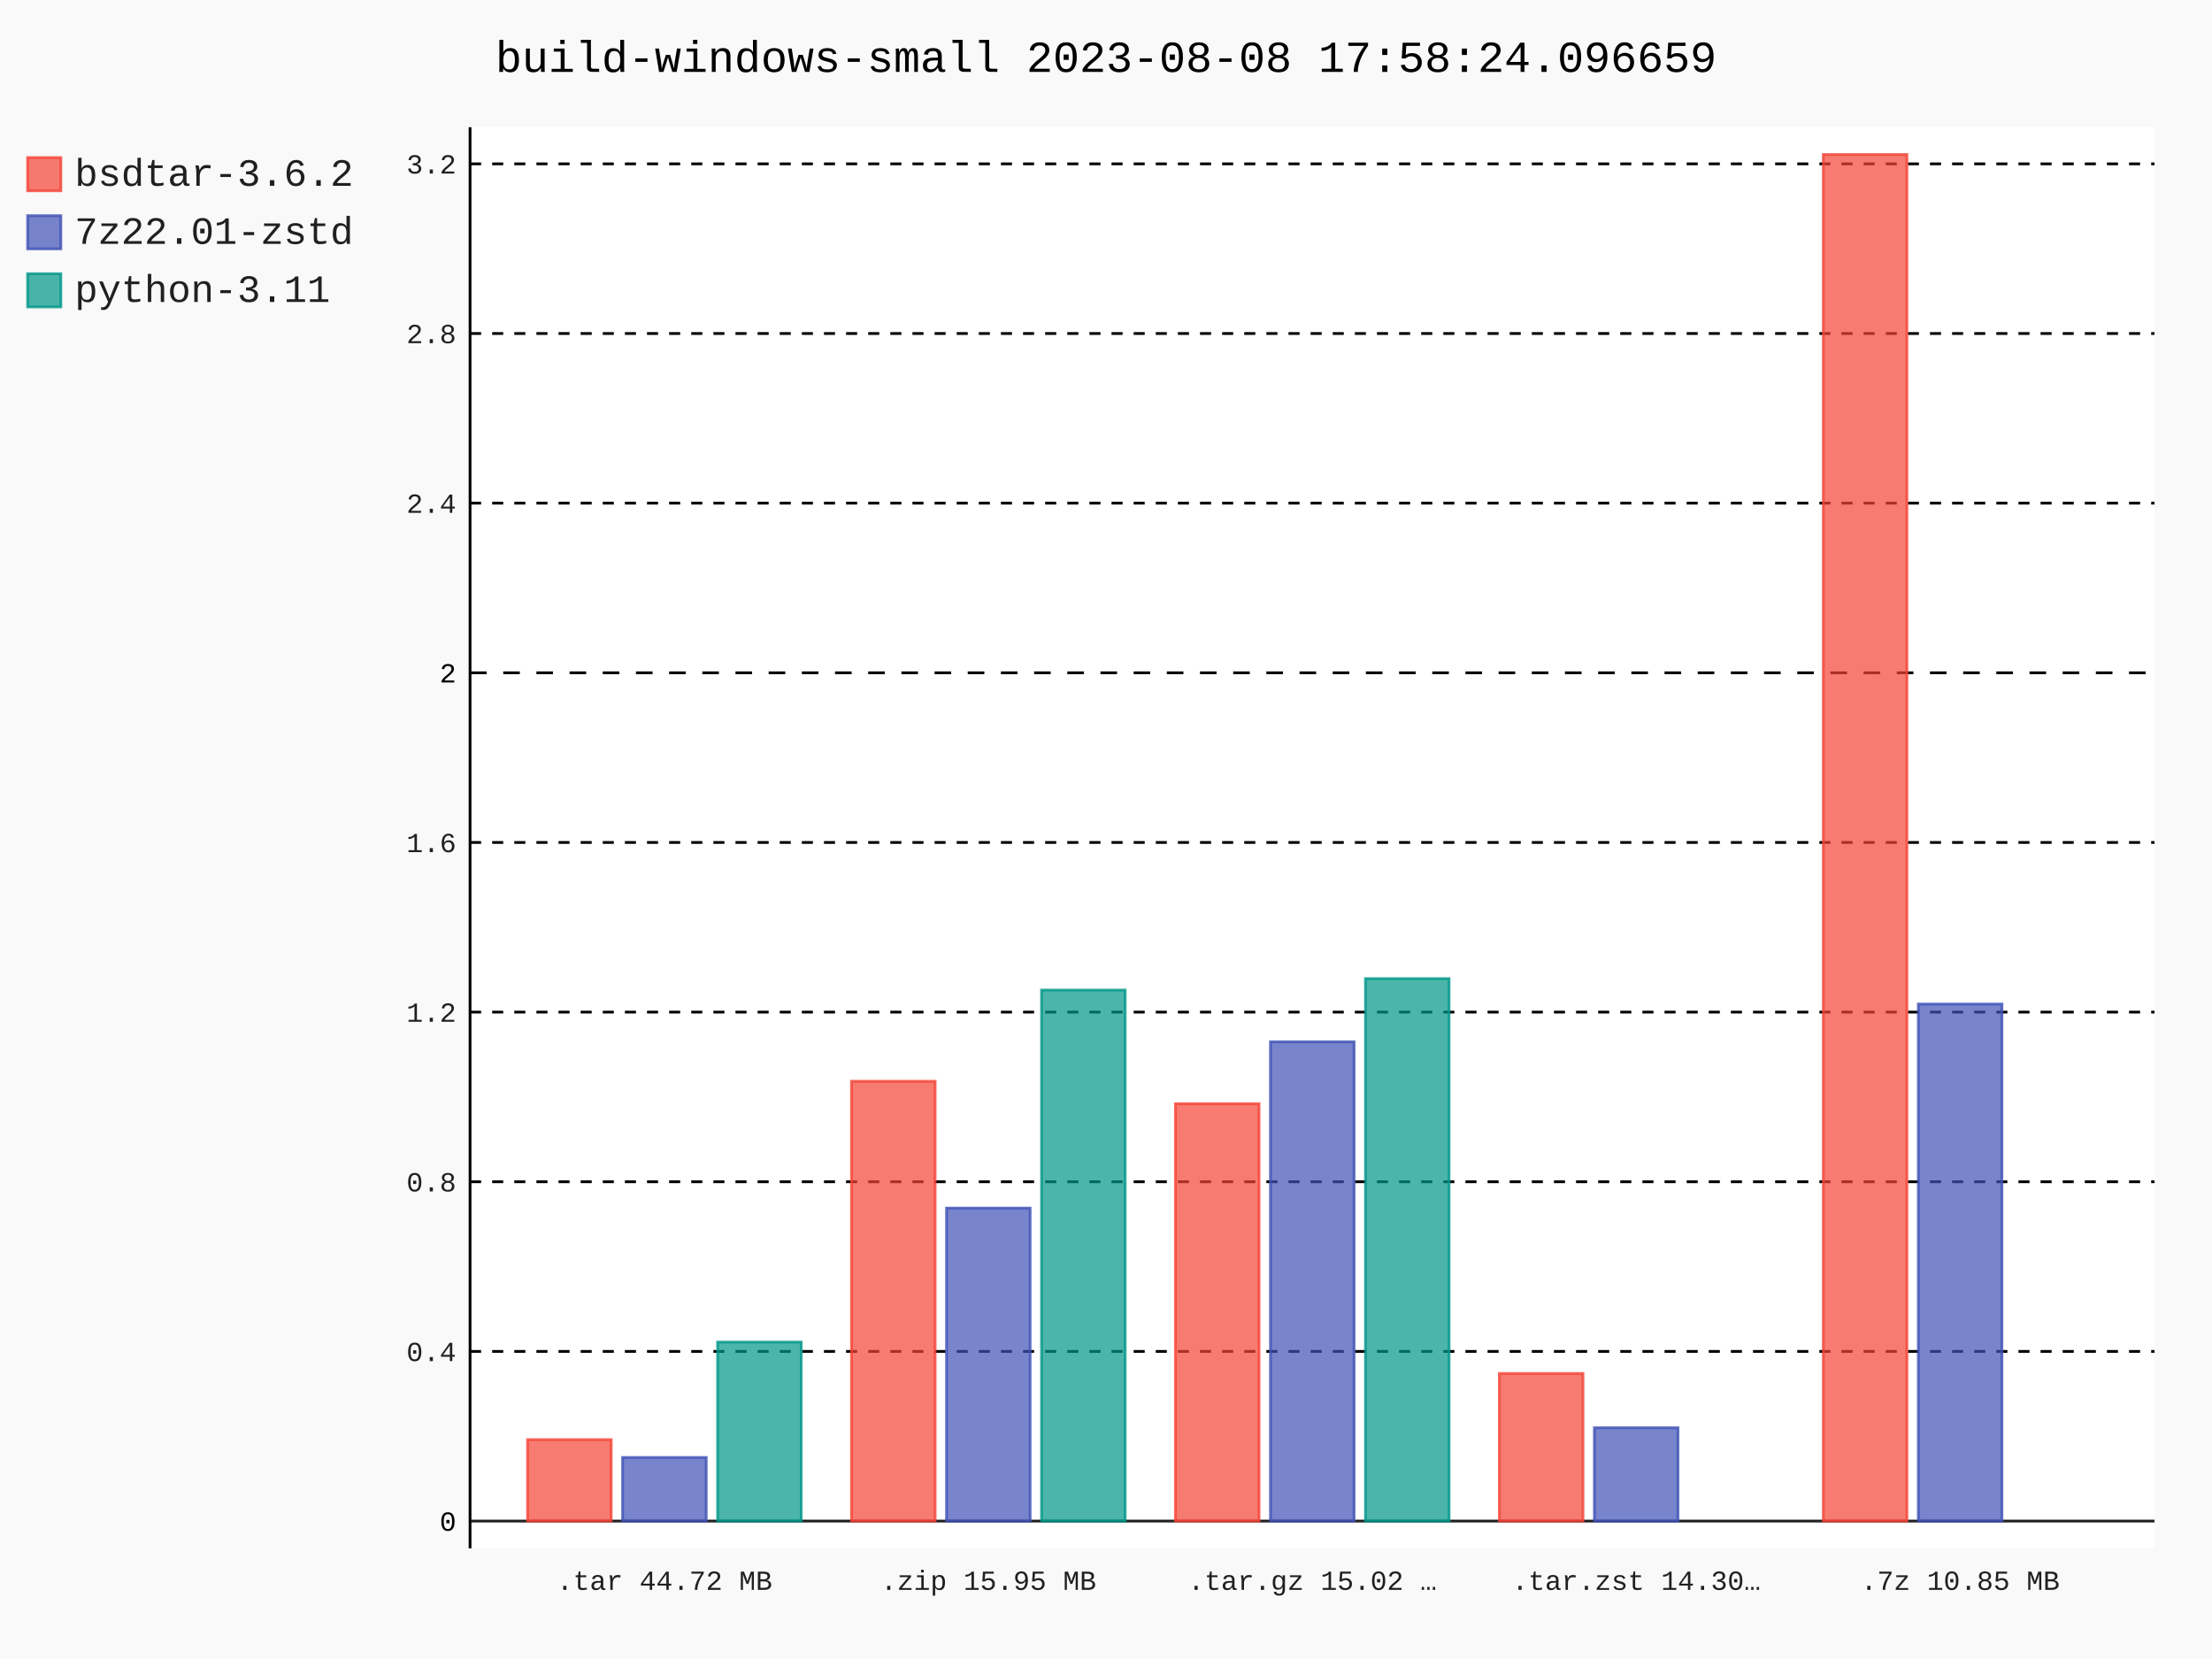
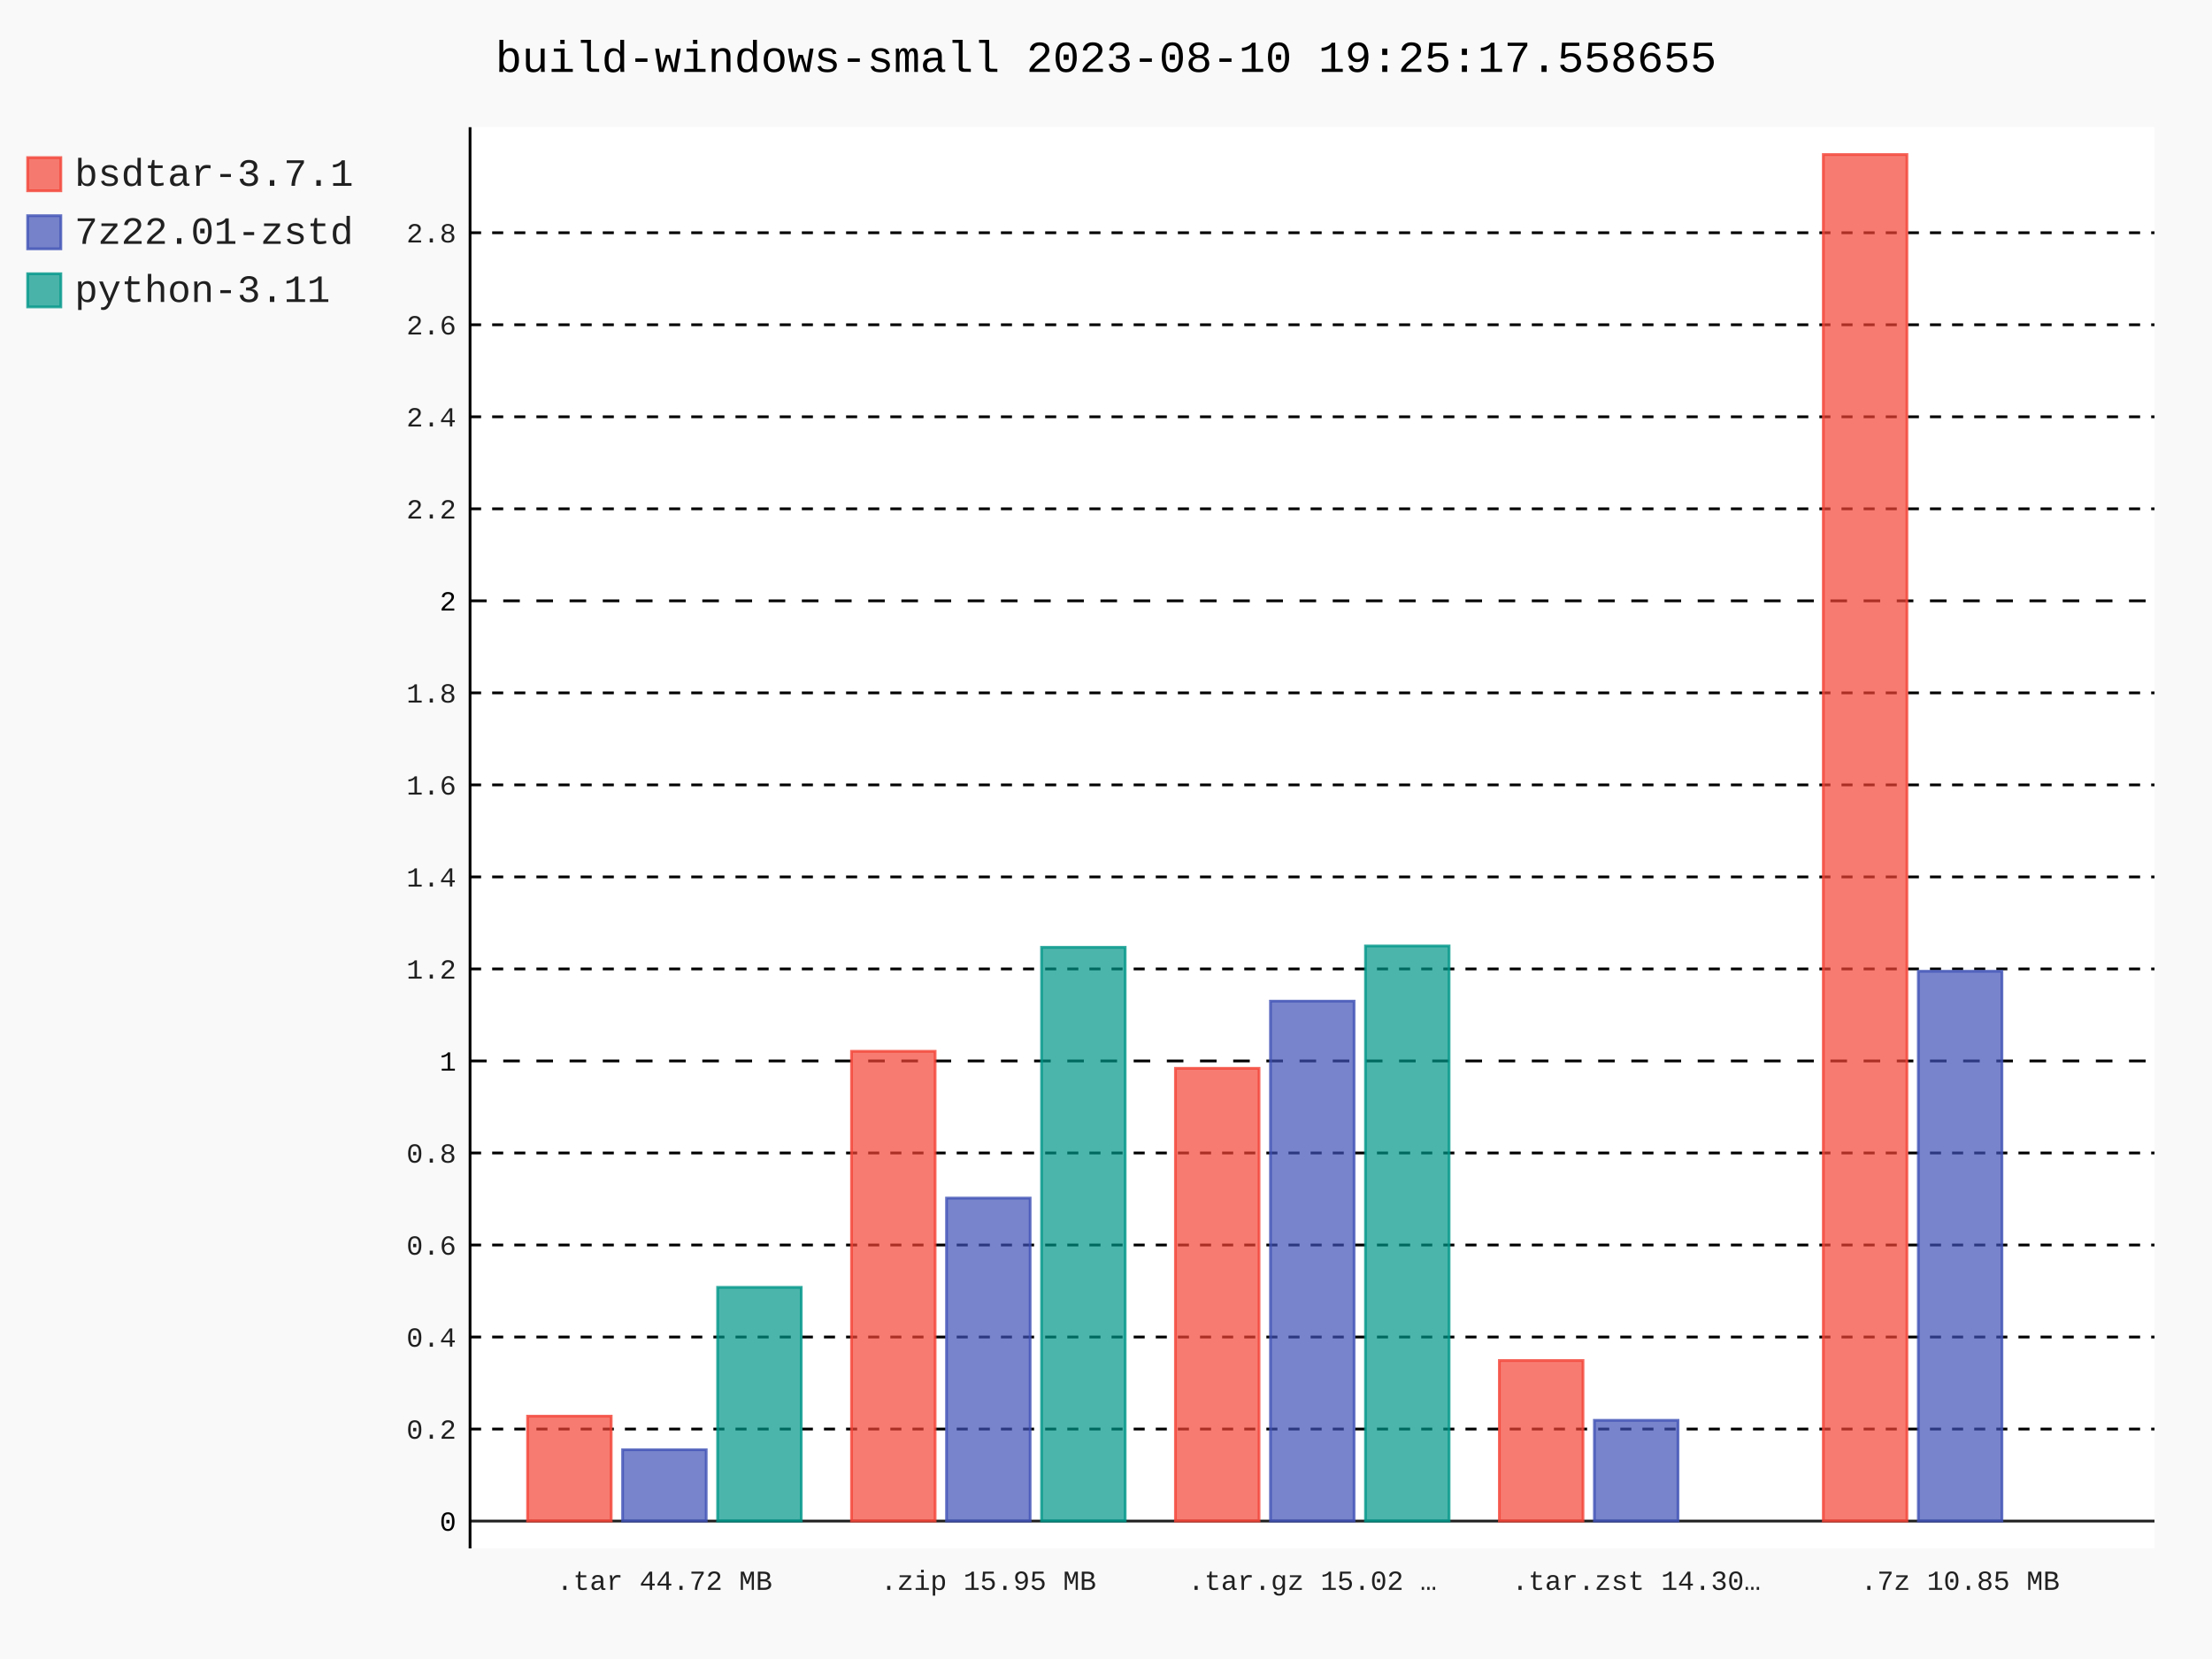
- <svg xmlns="http://www.w3.org/2000/svg" id="chart-5486d44e-2b87-48fa-b899-c1bcdd92a757" class="pygal-chart" viewBox="0 0 800 600">
+ <svg xmlns="http://www.w3.org/2000/svg" id="chart-47a6198e-5dd7-48f8-ab54-7711b4b1184a" class="pygal-chart" viewBox="0 0 800 600">
  <defs>
-     <style type="text/css">#chart-5486d44e-2b87-48fa-b899-c1bcdd92a757{-webkit-user-select:none;-webkit-font-smoothing:antialiased;font-family:Consolas,"Liberation Mono",Menlo,Courier,monospace}#chart-5486d44e-2b87-48fa-b899-c1bcdd92a757 .title{font-family:Consolas,"Liberation Mono",Menlo,Courier,monospace;font-size:16px}#chart-5486d44e-2b87-48fa-b899-c1bcdd92a757 .legends .legend text{font-family:Consolas,"Liberation Mono",Menlo,Courier,monospace;font-size:14px}#chart-5486d44e-2b87-48fa-b899-c1bcdd92a757 .axis text{font-family:Consolas,"Liberation Mono",Menlo,Courier,monospace;font-size:10px}#chart-5486d44e-2b87-48fa-b899-c1bcdd92a757 .axis text.major{font-family:Consolas,"Liberation Mono",Menlo,Courier,monospace;font-size:10px}#chart-5486d44e-2b87-48fa-b899-c1bcdd92a757 .text-overlay text.value{font-family:Consolas,"Liberation Mono",Menlo,Courier,monospace;font-size:16px}#chart-5486d44e-2b87-48fa-b899-c1bcdd92a757 .text-overlay text.label{font-family:Consolas,"Liberation Mono",Menlo,Courier,monospace;font-size:10px}#chart-5486d44e-2b87-48fa-b899-c1bcdd92a757 .tooltip{font-family:Consolas,"Liberation Mono",Menlo,Courier,monospace;font-size:14px}#chart-5486d44e-2b87-48fa-b899-c1bcdd92a757 text.no_data{font-family:Consolas,"Liberation Mono",Menlo,Courier,monospace;font-size:64px}
- #chart-5486d44e-2b87-48fa-b899-c1bcdd92a757{background-color:rgba(249,249,249,1)}#chart-5486d44e-2b87-48fa-b899-c1bcdd92a757 path,#chart-5486d44e-2b87-48fa-b899-c1bcdd92a757 line,#chart-5486d44e-2b87-48fa-b899-c1bcdd92a757 rect,#chart-5486d44e-2b87-48fa-b899-c1bcdd92a757 circle{-webkit-transition:150ms;-moz-transition:150ms;transition:150ms}#chart-5486d44e-2b87-48fa-b899-c1bcdd92a757 .graph &gt; .background{fill:rgba(249,249,249,1)}#chart-5486d44e-2b87-48fa-b899-c1bcdd92a757 .plot &gt; .background{fill:rgba(255,255,255,1)}#chart-5486d44e-2b87-48fa-b899-c1bcdd92a757 .graph{fill:rgba(0,0,0,.87)}#chart-5486d44e-2b87-48fa-b899-c1bcdd92a757 text.no_data{fill:rgba(0,0,0,1)}#chart-5486d44e-2b87-48fa-b899-c1bcdd92a757 .title{fill:rgba(0,0,0,1)}#chart-5486d44e-2b87-48fa-b899-c1bcdd92a757 .legends .legend text{fill:rgba(0,0,0,.87)}#chart-5486d44e-2b87-48fa-b899-c1bcdd92a757 .legends .legend:hover text{fill:rgba(0,0,0,1)}#chart-5486d44e-2b87-48fa-b899-c1bcdd92a757 .axis .line{stroke:rgba(0,0,0,1)}#chart-5486d44e-2b87-48fa-b899-c1bcdd92a757 .axis .guide.line{stroke:rgba(0,0,0,.54)}#chart-5486d44e-2b87-48fa-b899-c1bcdd92a757 .axis .major.line{stroke:rgba(0,0,0,.87)}#chart-5486d44e-2b87-48fa-b899-c1bcdd92a757 .axis text.major{fill:rgba(0,0,0,1)}#chart-5486d44e-2b87-48fa-b899-c1bcdd92a757 .axis.y .guides:hover .guide.line,#chart-5486d44e-2b87-48fa-b899-c1bcdd92a757 .line-graph .axis.x .guides:hover .guide.line,#chart-5486d44e-2b87-48fa-b899-c1bcdd92a757 .stackedline-graph .axis.x .guides:hover .guide.line,#chart-5486d44e-2b87-48fa-b899-c1bcdd92a757 .xy-graph .axis.x .guides:hover .guide.line{stroke:rgba(0,0,0,1)}#chart-5486d44e-2b87-48fa-b899-c1bcdd92a757 .axis .guides:hover text{fill:rgba(0,0,0,1)}#chart-5486d44e-2b87-48fa-b899-c1bcdd92a757 .reactive{fill-opacity:.7;stroke-opacity:.8;stroke-width:1}#chart-5486d44e-2b87-48fa-b899-c1bcdd92a757 .ci{stroke:rgba(0,0,0,.87)}#chart-5486d44e-2b87-48fa-b899-c1bcdd92a757 .reactive.active,#chart-5486d44e-2b87-48fa-b899-c1bcdd92a757 .active .reactive{fill-opacity:.8;stroke-opacity:.9;stroke-width:4}#chart-5486d44e-2b87-48fa-b899-c1bcdd92a757 .ci .reactive.active{stroke-width:1.5}#chart-5486d44e-2b87-48fa-b899-c1bcdd92a757 .series text{fill:rgba(0,0,0,1)}#chart-5486d44e-2b87-48fa-b899-c1bcdd92a757 .tooltip rect{fill:rgba(255,255,255,1);stroke:rgba(0,0,0,1);-webkit-transition:opacity 150ms;-moz-transition:opacity 150ms;transition:opacity 150ms}#chart-5486d44e-2b87-48fa-b899-c1bcdd92a757 .tooltip .label{fill:rgba(0,0,0,.87)}#chart-5486d44e-2b87-48fa-b899-c1bcdd92a757 .tooltip .label{fill:rgba(0,0,0,.87)}#chart-5486d44e-2b87-48fa-b899-c1bcdd92a757 .tooltip .legend{font-size:.8em;fill:rgba(0,0,0,.54)}#chart-5486d44e-2b87-48fa-b899-c1bcdd92a757 .tooltip .x_label{font-size:.6em;fill:rgba(0,0,0,1)}#chart-5486d44e-2b87-48fa-b899-c1bcdd92a757 .tooltip .xlink{font-size:.5em;text-decoration:underline}#chart-5486d44e-2b87-48fa-b899-c1bcdd92a757 .tooltip .value{font-size:1.5em}#chart-5486d44e-2b87-48fa-b899-c1bcdd92a757 .bound{font-size:.5em}#chart-5486d44e-2b87-48fa-b899-c1bcdd92a757 .max-value{font-size:.75em;fill:rgba(0,0,0,.54)}#chart-5486d44e-2b87-48fa-b899-c1bcdd92a757 .map-element{fill:rgba(255,255,255,1);stroke:rgba(0,0,0,.54) !important}#chart-5486d44e-2b87-48fa-b899-c1bcdd92a757 .map-element .reactive{fill-opacity:inherit;stroke-opacity:inherit}#chart-5486d44e-2b87-48fa-b899-c1bcdd92a757 .color-0,#chart-5486d44e-2b87-48fa-b899-c1bcdd92a757 .color-0 a:visited{stroke:#F44336;fill:#F44336}#chart-5486d44e-2b87-48fa-b899-c1bcdd92a757 .color-1,#chart-5486d44e-2b87-48fa-b899-c1bcdd92a757 .color-1 a:visited{stroke:#3F51B5;fill:#3F51B5}#chart-5486d44e-2b87-48fa-b899-c1bcdd92a757 .color-2,#chart-5486d44e-2b87-48fa-b899-c1bcdd92a757 .color-2 a:visited{stroke:#009688;fill:#009688}#chart-5486d44e-2b87-48fa-b899-c1bcdd92a757 .text-overlay .color-0 text{fill:black}#chart-5486d44e-2b87-48fa-b899-c1bcdd92a757 .text-overlay .color-1 text{fill:black}#chart-5486d44e-2b87-48fa-b899-c1bcdd92a757 .text-overlay .color-2 text{fill:black}
- #chart-5486d44e-2b87-48fa-b899-c1bcdd92a757 text.no_data{text-anchor:middle}#chart-5486d44e-2b87-48fa-b899-c1bcdd92a757 .guide.line{fill:none}#chart-5486d44e-2b87-48fa-b899-c1bcdd92a757 .centered{text-anchor:middle}#chart-5486d44e-2b87-48fa-b899-c1bcdd92a757 .title{text-anchor:middle}#chart-5486d44e-2b87-48fa-b899-c1bcdd92a757 .legends .legend text{fill-opacity:1}#chart-5486d44e-2b87-48fa-b899-c1bcdd92a757 .axis.x text{text-anchor:middle}#chart-5486d44e-2b87-48fa-b899-c1bcdd92a757 .axis.x:not(.web) text[transform]{text-anchor:start}#chart-5486d44e-2b87-48fa-b899-c1bcdd92a757 .axis.x:not(.web) text[transform].backwards{text-anchor:end}#chart-5486d44e-2b87-48fa-b899-c1bcdd92a757 .axis.y text{text-anchor:end}#chart-5486d44e-2b87-48fa-b899-c1bcdd92a757 .axis.y text[transform].backwards{text-anchor:start}#chart-5486d44e-2b87-48fa-b899-c1bcdd92a757 .axis.y2 text{text-anchor:start}#chart-5486d44e-2b87-48fa-b899-c1bcdd92a757 .axis.y2 text[transform].backwards{text-anchor:end}#chart-5486d44e-2b87-48fa-b899-c1bcdd92a757 .axis .guide.line{stroke-dasharray:4,4;stroke:black}#chart-5486d44e-2b87-48fa-b899-c1bcdd92a757 .axis .major.guide.line{stroke-dasharray:6,6;stroke:black}#chart-5486d44e-2b87-48fa-b899-c1bcdd92a757 .horizontal .axis.y .guide.line,#chart-5486d44e-2b87-48fa-b899-c1bcdd92a757 .horizontal .axis.y2 .guide.line,#chart-5486d44e-2b87-48fa-b899-c1bcdd92a757 .vertical .axis.x .guide.line{opacity:0}#chart-5486d44e-2b87-48fa-b899-c1bcdd92a757 .horizontal .axis.always_show .guide.line,#chart-5486d44e-2b87-48fa-b899-c1bcdd92a757 .vertical .axis.always_show .guide.line{opacity:1 !important}#chart-5486d44e-2b87-48fa-b899-c1bcdd92a757 .axis.y .guides:hover .guide.line,#chart-5486d44e-2b87-48fa-b899-c1bcdd92a757 .axis.y2 .guides:hover .guide.line,#chart-5486d44e-2b87-48fa-b899-c1bcdd92a757 .axis.x .guides:hover .guide.line{opacity:1}#chart-5486d44e-2b87-48fa-b899-c1bcdd92a757 .axis .guides:hover text{opacity:1}#chart-5486d44e-2b87-48fa-b899-c1bcdd92a757 .nofill{fill:none}#chart-5486d44e-2b87-48fa-b899-c1bcdd92a757 .subtle-fill{fill-opacity:.2}#chart-5486d44e-2b87-48fa-b899-c1bcdd92a757 .dot{stroke-width:1px;fill-opacity:1;stroke-opacity:1}#chart-5486d44e-2b87-48fa-b899-c1bcdd92a757 .dot.active{stroke-width:5px}#chart-5486d44e-2b87-48fa-b899-c1bcdd92a757 .dot.negative{fill:transparent}#chart-5486d44e-2b87-48fa-b899-c1bcdd92a757 text,#chart-5486d44e-2b87-48fa-b899-c1bcdd92a757 tspan{stroke:none !important}#chart-5486d44e-2b87-48fa-b899-c1bcdd92a757 .series text.active{opacity:1}#chart-5486d44e-2b87-48fa-b899-c1bcdd92a757 .tooltip rect{fill-opacity:.95;stroke-width:.5}#chart-5486d44e-2b87-48fa-b899-c1bcdd92a757 .tooltip text{fill-opacity:1}#chart-5486d44e-2b87-48fa-b899-c1bcdd92a757 .showable{visibility:hidden}#chart-5486d44e-2b87-48fa-b899-c1bcdd92a757 .showable.shown{visibility:visible}#chart-5486d44e-2b87-48fa-b899-c1bcdd92a757 .gauge-background{fill:rgba(229,229,229,1);stroke:none}#chart-5486d44e-2b87-48fa-b899-c1bcdd92a757 .bg-lines{stroke:rgba(249,249,249,1);stroke-width:2px}</style>
+     <style type="text/css">#chart-47a6198e-5dd7-48f8-ab54-7711b4b1184a{-webkit-user-select:none;-webkit-font-smoothing:antialiased;font-family:Consolas,"Liberation Mono",Menlo,Courier,monospace}#chart-47a6198e-5dd7-48f8-ab54-7711b4b1184a .title{font-family:Consolas,"Liberation Mono",Menlo,Courier,monospace;font-size:16px}#chart-47a6198e-5dd7-48f8-ab54-7711b4b1184a .legends .legend text{font-family:Consolas,"Liberation Mono",Menlo,Courier,monospace;font-size:14px}#chart-47a6198e-5dd7-48f8-ab54-7711b4b1184a .axis text{font-family:Consolas,"Liberation Mono",Menlo,Courier,monospace;font-size:10px}#chart-47a6198e-5dd7-48f8-ab54-7711b4b1184a .axis text.major{font-family:Consolas,"Liberation Mono",Menlo,Courier,monospace;font-size:10px}#chart-47a6198e-5dd7-48f8-ab54-7711b4b1184a .text-overlay text.value{font-family:Consolas,"Liberation Mono",Menlo,Courier,monospace;font-size:16px}#chart-47a6198e-5dd7-48f8-ab54-7711b4b1184a .text-overlay text.label{font-family:Consolas,"Liberation Mono",Menlo,Courier,monospace;font-size:10px}#chart-47a6198e-5dd7-48f8-ab54-7711b4b1184a .tooltip{font-family:Consolas,"Liberation Mono",Menlo,Courier,monospace;font-size:14px}#chart-47a6198e-5dd7-48f8-ab54-7711b4b1184a text.no_data{font-family:Consolas,"Liberation Mono",Menlo,Courier,monospace;font-size:64px}
+ #chart-47a6198e-5dd7-48f8-ab54-7711b4b1184a{background-color:rgba(249,249,249,1)}#chart-47a6198e-5dd7-48f8-ab54-7711b4b1184a path,#chart-47a6198e-5dd7-48f8-ab54-7711b4b1184a line,#chart-47a6198e-5dd7-48f8-ab54-7711b4b1184a rect,#chart-47a6198e-5dd7-48f8-ab54-7711b4b1184a circle{-webkit-transition:150ms;-moz-transition:150ms;transition:150ms}#chart-47a6198e-5dd7-48f8-ab54-7711b4b1184a .graph &gt; .background{fill:rgba(249,249,249,1)}#chart-47a6198e-5dd7-48f8-ab54-7711b4b1184a .plot &gt; .background{fill:rgba(255,255,255,1)}#chart-47a6198e-5dd7-48f8-ab54-7711b4b1184a .graph{fill:rgba(0,0,0,.87)}#chart-47a6198e-5dd7-48f8-ab54-7711b4b1184a text.no_data{fill:rgba(0,0,0,1)}#chart-47a6198e-5dd7-48f8-ab54-7711b4b1184a .title{fill:rgba(0,0,0,1)}#chart-47a6198e-5dd7-48f8-ab54-7711b4b1184a .legends .legend text{fill:rgba(0,0,0,.87)}#chart-47a6198e-5dd7-48f8-ab54-7711b4b1184a .legends .legend:hover text{fill:rgba(0,0,0,1)}#chart-47a6198e-5dd7-48f8-ab54-7711b4b1184a .axis .line{stroke:rgba(0,0,0,1)}#chart-47a6198e-5dd7-48f8-ab54-7711b4b1184a .axis .guide.line{stroke:rgba(0,0,0,.54)}#chart-47a6198e-5dd7-48f8-ab54-7711b4b1184a .axis .major.line{stroke:rgba(0,0,0,.87)}#chart-47a6198e-5dd7-48f8-ab54-7711b4b1184a .axis text.major{fill:rgba(0,0,0,1)}#chart-47a6198e-5dd7-48f8-ab54-7711b4b1184a .axis.y .guides:hover .guide.line,#chart-47a6198e-5dd7-48f8-ab54-7711b4b1184a .line-graph .axis.x .guides:hover .guide.line,#chart-47a6198e-5dd7-48f8-ab54-7711b4b1184a .stackedline-graph .axis.x .guides:hover .guide.line,#chart-47a6198e-5dd7-48f8-ab54-7711b4b1184a .xy-graph .axis.x .guides:hover .guide.line{stroke:rgba(0,0,0,1)}#chart-47a6198e-5dd7-48f8-ab54-7711b4b1184a .axis .guides:hover text{fill:rgba(0,0,0,1)}#chart-47a6198e-5dd7-48f8-ab54-7711b4b1184a .reactive{fill-opacity:.7;stroke-opacity:.8;stroke-width:1}#chart-47a6198e-5dd7-48f8-ab54-7711b4b1184a .ci{stroke:rgba(0,0,0,.87)}#chart-47a6198e-5dd7-48f8-ab54-7711b4b1184a .reactive.active,#chart-47a6198e-5dd7-48f8-ab54-7711b4b1184a .active .reactive{fill-opacity:.8;stroke-opacity:.9;stroke-width:4}#chart-47a6198e-5dd7-48f8-ab54-7711b4b1184a .ci .reactive.active{stroke-width:1.5}#chart-47a6198e-5dd7-48f8-ab54-7711b4b1184a .series text{fill:rgba(0,0,0,1)}#chart-47a6198e-5dd7-48f8-ab54-7711b4b1184a .tooltip rect{fill:rgba(255,255,255,1);stroke:rgba(0,0,0,1);-webkit-transition:opacity 150ms;-moz-transition:opacity 150ms;transition:opacity 150ms}#chart-47a6198e-5dd7-48f8-ab54-7711b4b1184a .tooltip .label{fill:rgba(0,0,0,.87)}#chart-47a6198e-5dd7-48f8-ab54-7711b4b1184a .tooltip .label{fill:rgba(0,0,0,.87)}#chart-47a6198e-5dd7-48f8-ab54-7711b4b1184a .tooltip .legend{font-size:.8em;fill:rgba(0,0,0,.54)}#chart-47a6198e-5dd7-48f8-ab54-7711b4b1184a .tooltip .x_label{font-size:.6em;fill:rgba(0,0,0,1)}#chart-47a6198e-5dd7-48f8-ab54-7711b4b1184a .tooltip .xlink{font-size:.5em;text-decoration:underline}#chart-47a6198e-5dd7-48f8-ab54-7711b4b1184a .tooltip .value{font-size:1.5em}#chart-47a6198e-5dd7-48f8-ab54-7711b4b1184a .bound{font-size:.5em}#chart-47a6198e-5dd7-48f8-ab54-7711b4b1184a .max-value{font-size:.75em;fill:rgba(0,0,0,.54)}#chart-47a6198e-5dd7-48f8-ab54-7711b4b1184a .map-element{fill:rgba(255,255,255,1);stroke:rgba(0,0,0,.54) !important}#chart-47a6198e-5dd7-48f8-ab54-7711b4b1184a .map-element .reactive{fill-opacity:inherit;stroke-opacity:inherit}#chart-47a6198e-5dd7-48f8-ab54-7711b4b1184a .color-0,#chart-47a6198e-5dd7-48f8-ab54-7711b4b1184a .color-0 a:visited{stroke:#F44336;fill:#F44336}#chart-47a6198e-5dd7-48f8-ab54-7711b4b1184a .color-1,#chart-47a6198e-5dd7-48f8-ab54-7711b4b1184a .color-1 a:visited{stroke:#3F51B5;fill:#3F51B5}#chart-47a6198e-5dd7-48f8-ab54-7711b4b1184a .color-2,#chart-47a6198e-5dd7-48f8-ab54-7711b4b1184a .color-2 a:visited{stroke:#009688;fill:#009688}#chart-47a6198e-5dd7-48f8-ab54-7711b4b1184a .text-overlay .color-0 text{fill:black}#chart-47a6198e-5dd7-48f8-ab54-7711b4b1184a .text-overlay .color-1 text{fill:black}#chart-47a6198e-5dd7-48f8-ab54-7711b4b1184a .text-overlay .color-2 text{fill:black}
+ #chart-47a6198e-5dd7-48f8-ab54-7711b4b1184a text.no_data{text-anchor:middle}#chart-47a6198e-5dd7-48f8-ab54-7711b4b1184a .guide.line{fill:none}#chart-47a6198e-5dd7-48f8-ab54-7711b4b1184a .centered{text-anchor:middle}#chart-47a6198e-5dd7-48f8-ab54-7711b4b1184a .title{text-anchor:middle}#chart-47a6198e-5dd7-48f8-ab54-7711b4b1184a .legends .legend text{fill-opacity:1}#chart-47a6198e-5dd7-48f8-ab54-7711b4b1184a .axis.x text{text-anchor:middle}#chart-47a6198e-5dd7-48f8-ab54-7711b4b1184a .axis.x:not(.web) text[transform]{text-anchor:start}#chart-47a6198e-5dd7-48f8-ab54-7711b4b1184a .axis.x:not(.web) text[transform].backwards{text-anchor:end}#chart-47a6198e-5dd7-48f8-ab54-7711b4b1184a .axis.y text{text-anchor:end}#chart-47a6198e-5dd7-48f8-ab54-7711b4b1184a .axis.y text[transform].backwards{text-anchor:start}#chart-47a6198e-5dd7-48f8-ab54-7711b4b1184a .axis.y2 text{text-anchor:start}#chart-47a6198e-5dd7-48f8-ab54-7711b4b1184a .axis.y2 text[transform].backwards{text-anchor:end}#chart-47a6198e-5dd7-48f8-ab54-7711b4b1184a .axis .guide.line{stroke-dasharray:4,4;stroke:black}#chart-47a6198e-5dd7-48f8-ab54-7711b4b1184a .axis .major.guide.line{stroke-dasharray:6,6;stroke:black}#chart-47a6198e-5dd7-48f8-ab54-7711b4b1184a .horizontal .axis.y .guide.line,#chart-47a6198e-5dd7-48f8-ab54-7711b4b1184a .horizontal .axis.y2 .guide.line,#chart-47a6198e-5dd7-48f8-ab54-7711b4b1184a .vertical .axis.x .guide.line{opacity:0}#chart-47a6198e-5dd7-48f8-ab54-7711b4b1184a .horizontal .axis.always_show .guide.line,#chart-47a6198e-5dd7-48f8-ab54-7711b4b1184a .vertical .axis.always_show .guide.line{opacity:1 !important}#chart-47a6198e-5dd7-48f8-ab54-7711b4b1184a .axis.y .guides:hover .guide.line,#chart-47a6198e-5dd7-48f8-ab54-7711b4b1184a .axis.y2 .guides:hover .guide.line,#chart-47a6198e-5dd7-48f8-ab54-7711b4b1184a .axis.x .guides:hover .guide.line{opacity:1}#chart-47a6198e-5dd7-48f8-ab54-7711b4b1184a .axis .guides:hover text{opacity:1}#chart-47a6198e-5dd7-48f8-ab54-7711b4b1184a .nofill{fill:none}#chart-47a6198e-5dd7-48f8-ab54-7711b4b1184a .subtle-fill{fill-opacity:.2}#chart-47a6198e-5dd7-48f8-ab54-7711b4b1184a .dot{stroke-width:1px;fill-opacity:1;stroke-opacity:1}#chart-47a6198e-5dd7-48f8-ab54-7711b4b1184a .dot.active{stroke-width:5px}#chart-47a6198e-5dd7-48f8-ab54-7711b4b1184a .dot.negative{fill:transparent}#chart-47a6198e-5dd7-48f8-ab54-7711b4b1184a text,#chart-47a6198e-5dd7-48f8-ab54-7711b4b1184a tspan{stroke:none !important}#chart-47a6198e-5dd7-48f8-ab54-7711b4b1184a .series text.active{opacity:1}#chart-47a6198e-5dd7-48f8-ab54-7711b4b1184a .tooltip rect{fill-opacity:.95;stroke-width:.5}#chart-47a6198e-5dd7-48f8-ab54-7711b4b1184a .tooltip text{fill-opacity:1}#chart-47a6198e-5dd7-48f8-ab54-7711b4b1184a .showable{visibility:hidden}#chart-47a6198e-5dd7-48f8-ab54-7711b4b1184a .showable.shown{visibility:visible}#chart-47a6198e-5dd7-48f8-ab54-7711b4b1184a .gauge-background{fill:rgba(229,229,229,1);stroke:none}#chart-47a6198e-5dd7-48f8-ab54-7711b4b1184a .bg-lines{stroke:rgba(249,249,249,1);stroke-width:2px}</style>
  </defs>
  <g class="graph bar-graph vertical">
    <rect x="0" y="0" width="800" height="600" class="background" />
    <g transform="translate(170, 46)" class="plot">
      <rect x="0" y="0" width="609.2" height="514" class="background" />
      <g class="axis y always_show">
        <g class="guides">
          <path d="M0 504.115 h609.2" class="axis major line" />
          <text x="-5" y="507.615" class="major">0</text>
        </g>
        <g class="guides">
-           <path d="M0 442.758 h609.2" class="guide line" />
-           <text x="-5" y="446.258" class="">0.4</text>
+           <path d="M0 470.834 h609.2" class="guide line" />
+           <text x="-5" y="474.334" class="">0.2</text>
        </g>
        <g class="guides">
-           <path d="M0 381.401 h609.2" class="guide line" />
-           <text x="-5" y="384.901" class="">0.8</text>
+           <path d="M0 437.552 h609.2" class="guide line" />
+           <text x="-5" y="441.052" class="">0.4</text>
        </g>
        <g class="guides">
-           <path d="M0 320.044 h609.2" class="guide line" />
-           <text x="-5" y="323.544" class="">1.2</text>
+           <path d="M0 404.271 h609.2" class="guide line" />
+           <text x="-5" y="407.771" class="">0.6</text>
        </g>
        <g class="guides">
-           <path d="M0 258.687 h609.2" class="guide line" />
-           <text x="-5" y="262.187" class="">1.6</text>
+           <path d="M0 370.989 h609.2" class="guide line" />
+           <text x="-5" y="374.489" class="">0.8</text>
        </g>
        <g class="guides">
-           <path d="M0 197.33 h609.2" class="major guide line" />
-           <text x="-5" y="200.83" class="major">2</text>
+           <path d="M0 337.708 h609.2" class="major guide line" />
+           <text x="-5" y="341.208" class="major">1</text>
        </g>
        <g class="guides">
-           <path d="M0 135.973 h609.2" class="guide line" />
-           <text x="-5" y="139.473" class="">2.4</text>
+           <path d="M0 304.426 h609.2" class="guide line" />
+           <text x="-5" y="307.926" class="">1.2</text>
        </g>
        <g class="guides">
-           <path d="M0 74.616 h609.2" class="guide line" />
-           <text x="-5" y="78.116" class="">2.8</text>
+           <path d="M0 271.145 h609.2" class="guide line" />
+           <text x="-5" y="274.645" class="">1.4</text>
        </g>
        <g class="guides">
-           <path d="M0 13.259 h609.2" class="guide line" />
-           <text x="-5" y="16.759" class="">3.2</text>
+           <path d="M0 237.863 h609.2" class="guide line" />
+           <text x="-5" y="241.363" class="">1.6</text>
+         </g>
+         <g class="guides">
+           <path d="M0 204.582 h609.2" class="guide line" />
+           <text x="-5" y="208.082" class="">1.8</text>
+         </g>
+         <g class="guides">
+           <path d="M0 171.3 h609.2" class="major guide line" />
+           <text x="-5" y="174.8" class="major">2</text>
+         </g>
+         <g class="guides">
+           <path d="M0 138.019 h609.2" class="guide line" />
+           <text x="-5" y="141.519" class="">2.2</text>
+         </g>
+         <g class="guides">
+           <path d="M0 104.737 h609.2" class="guide line" />
+           <text x="-5" y="108.237" class="">2.4</text>
+         </g>
+         <g class="guides">
+           <path d="M0 71.455 h609.2" class="guide line" />
+           <text x="-5" y="74.955" class="">2.6</text>
+         </g>
+         <g class="guides">
+           <path d="M0 38.174 h609.2" class="guide line" />
+           <text x="-5" y="41.674" class="">2.8</text>
        </g>
      </g>
      <g class="axis x">
        <path d="M0 0 v514" class="line" />
        <g class="guides">
          <path d="M70.292 0 v514" class="guide line" />
          <text x="70.292" y="529.0" class="">.tar 44.72 MB</text>
        </g>
        <g class="guides">
          <path d="M187.446 0 v514" class="guide line" />
          <text x="187.446" y="529.0" class="">.zip 15.95 MB</text>
        </g>
        <g class="guides">
          <path d="M304.6 0 v514" class="guide line" />
          <text x="304.6" y="529.0" class="">.tar.gz 15.02 …</text>
        </g>
        <g class="guides">
          <path d="M421.754 0 v514" class="guide line" />
          <text x="421.754" y="529.0" class="">.tar.zst 14.30…</text>
        </g>
        <g class="guides">
          <path d="M538.908 0 v514" class="guide line" />
          <text x="538.908" y="529.0" class="">.7z 10.85 MB</text>
        </g>
      </g>
      <g class="series serie-0 color-0">
        <g class="bars">
          <g class="bar">
-             <rect x="20.807" y="474.664" rx="0" ry="0" width="30.241" height="29.451" class="rect reactive tooltip-trigger" />
+             <rect x="20.807" y="466.174" rx="0" ry="0" width="30.241" height="37.941" class="rect reactive tooltip-trigger" />
          </g>
          <g class="bar">
-             <rect x="137.96" y="345.047" rx="0" ry="0" width="30.241" height="159.068" class="rect reactive tooltip-trigger" />
+             <rect x="137.96" y="334.213" rx="0" ry="0" width="30.241" height="169.902" class="rect reactive tooltip-trigger" />
          </g>
          <g class="bar">
-             <rect x="255.114" y="353.177" rx="0" ry="0" width="30.241" height="150.938" class="rect reactive tooltip-trigger" />
+             <rect x="255.114" y="340.37" rx="0" ry="0" width="30.241" height="163.745" class="rect reactive tooltip-trigger" />
          </g>
          <g class="bar">
-             <rect x="372.268" y="450.735" rx="0" ry="0" width="30.241" height="53.381" class="rect reactive tooltip-trigger" />
+             <rect x="372.268" y="446.039" rx="0" ry="0" width="30.241" height="58.076" class="rect reactive tooltip-trigger" />
          </g>
          <g class="bar">
            <rect x="489.422" y="9.885" rx="0" ry="0" width="30.241" height="494.231" class="rect reactive tooltip-trigger" />
          </g>
        </g>
      </g>
      <g class="series serie-1 color-1">
        <g class="bars">
          <g class="bar">
-             <rect x="55.172" y="481.107" rx="0" ry="0" width="30.241" height="23.009" class="rect reactive tooltip-trigger" />
+             <rect x="55.172" y="478.322" rx="0" ry="0" width="30.241" height="25.793" class="rect reactive tooltip-trigger" />
          </g>
          <g class="bar">
-             <rect x="172.325" y="390.912" rx="0" ry="0" width="30.241" height="113.204" class="rect reactive tooltip-trigger" />
+             <rect x="172.325" y="387.297" rx="0" ry="0" width="30.241" height="116.818" class="rect reactive tooltip-trigger" />
          </g>
          <g class="bar">
-             <rect x="289.479" y="330.782" rx="0" ry="0" width="30.241" height="173.334" class="rect reactive tooltip-trigger" />
+             <rect x="289.479" y="316.075" rx="0" ry="0" width="30.241" height="188.041" class="rect reactive tooltip-trigger" />
          </g>
          <g class="bar">
-             <rect x="406.633" y="470.369" rx="0" ry="0" width="30.241" height="33.746" class="rect reactive tooltip-trigger" />
+             <rect x="406.633" y="467.672" rx="0" ry="0" width="30.241" height="36.443" class="rect reactive tooltip-trigger" />
          </g>
          <g class="bar">
-             <rect x="523.787" y="317.13" rx="0" ry="0" width="30.241" height="186.986" class="rect reactive tooltip-trigger" />
+             <rect x="523.787" y="305.258" rx="0" ry="0" width="30.241" height="198.857" class="rect reactive tooltip-trigger" />
          </g>
        </g>
      </g>
      <g class="series serie-2 color-2">
        <g class="bars">
          <g class="bar">
-             <rect x="89.537" y="439.384" rx="0" ry="0" width="30.241" height="64.732" class="rect reactive tooltip-trigger" />
+             <rect x="89.537" y="419.58" rx="0" ry="0" width="30.241" height="84.535" class="rect reactive tooltip-trigger" />
          </g>
          <g class="bar">
-             <rect x="206.691" y="312.068" rx="0" ry="0" width="30.241" height="192.047" class="rect reactive tooltip-trigger" />
+             <rect x="206.691" y="296.605" rx="0" ry="0" width="30.241" height="207.51" class="rect reactive tooltip-trigger" />
          </g>
          <g class="bar">
-             <rect x="323.844" y="307.926" rx="0" ry="0" width="30.241" height="196.189" class="rect reactive tooltip-trigger" />
+             <rect x="323.844" y="296.106" rx="0" ry="0" width="30.241" height="208.01" class="rect reactive tooltip-trigger" />
          </g>
        </g>
      </g>
    </g>
    <g class="titles">
-       <text x="400.0" y="26" class="title plot_title">build-windows-small 2023-08-08 17:58:24.096659</text>
+       <text x="400.0" y="26" class="title plot_title">build-windows-small 2023-08-10 19:25:17.558655</text>
    </g>
    <g transform="translate(170, 46)" class="plot overlay">
      <g class="series serie-0 color-0" />
      <g class="series serie-1 color-1" />
      <g class="series serie-2 color-2" />
    </g>
    <g transform="translate(170, 46)" class="plot text-overlay">
      <g class="series serie-0 color-0" />
      <g class="series serie-1 color-1" />
      <g class="series serie-2 color-2" />
    </g>
    <g transform="translate(170, 46)" class="plot tooltip-overlay">
      <g transform="translate(0 0)" style="opacity: 0" class="tooltip">
        <rect rx="0" ry="0" width="0" height="0" class="tooltip-box" />
        <g class="text" />
      </g>
    </g>
    <g transform="translate(10, 56)" class="legends">
      <g id="activate-serie-0" class="legend reactive activate-serie">
        <rect x="0.0" y="1.0" width="12" height="12" class="color-0 reactive" />
-         <text x="17.0" y="11.2">bsdtar-3.6.2</text>
+         <text x="17.0" y="11.2">bsdtar-3.7.1</text>
      </g>
      <g id="activate-serie-1" class="legend reactive activate-serie">
        <rect x="0.0" y="22.0" width="12" height="12" class="color-1 reactive" />
        <text x="17.0" y="32.2">7z22.01-zstd</text>
      </g>
      <g id="activate-serie-2" class="legend reactive activate-serie">
        <rect x="0.0" y="43.0" width="12" height="12" class="color-2 reactive" />
        <text x="17.0" y="53.2">python-3.11</text>
      </g>
    </g>
    <g transform="translate(790, 56)" class="legends" />
  </g>
</svg>
